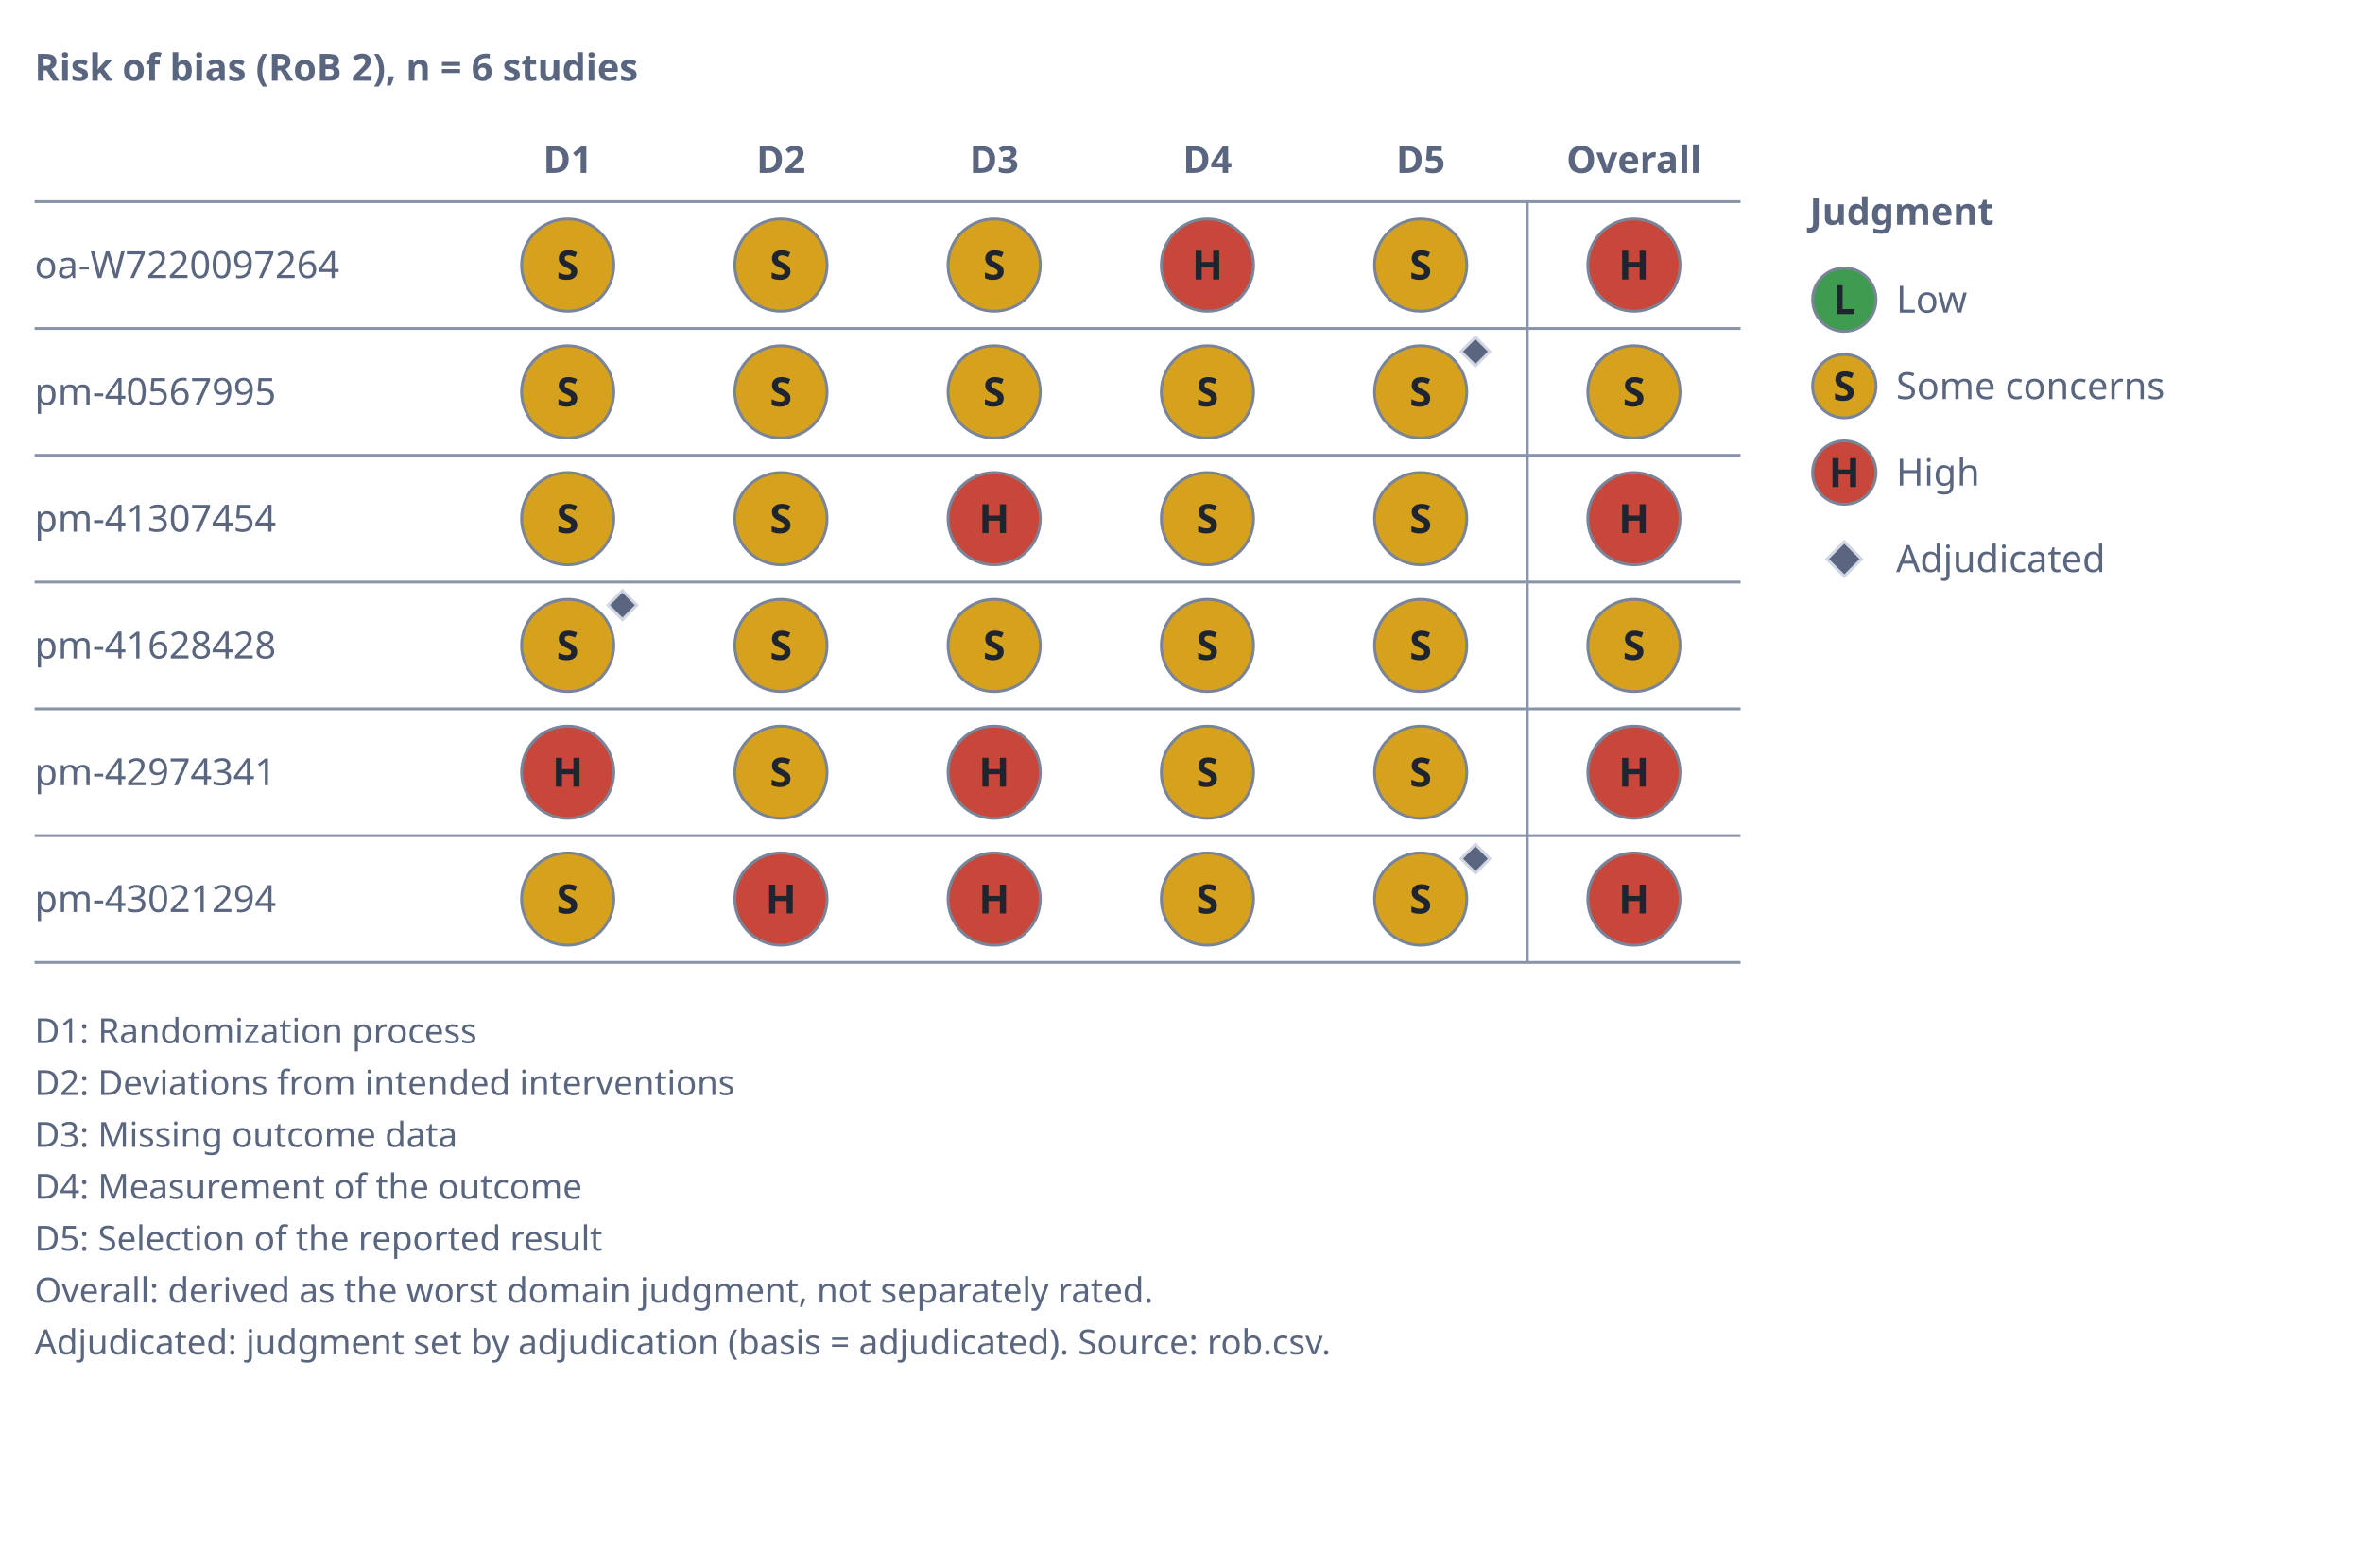
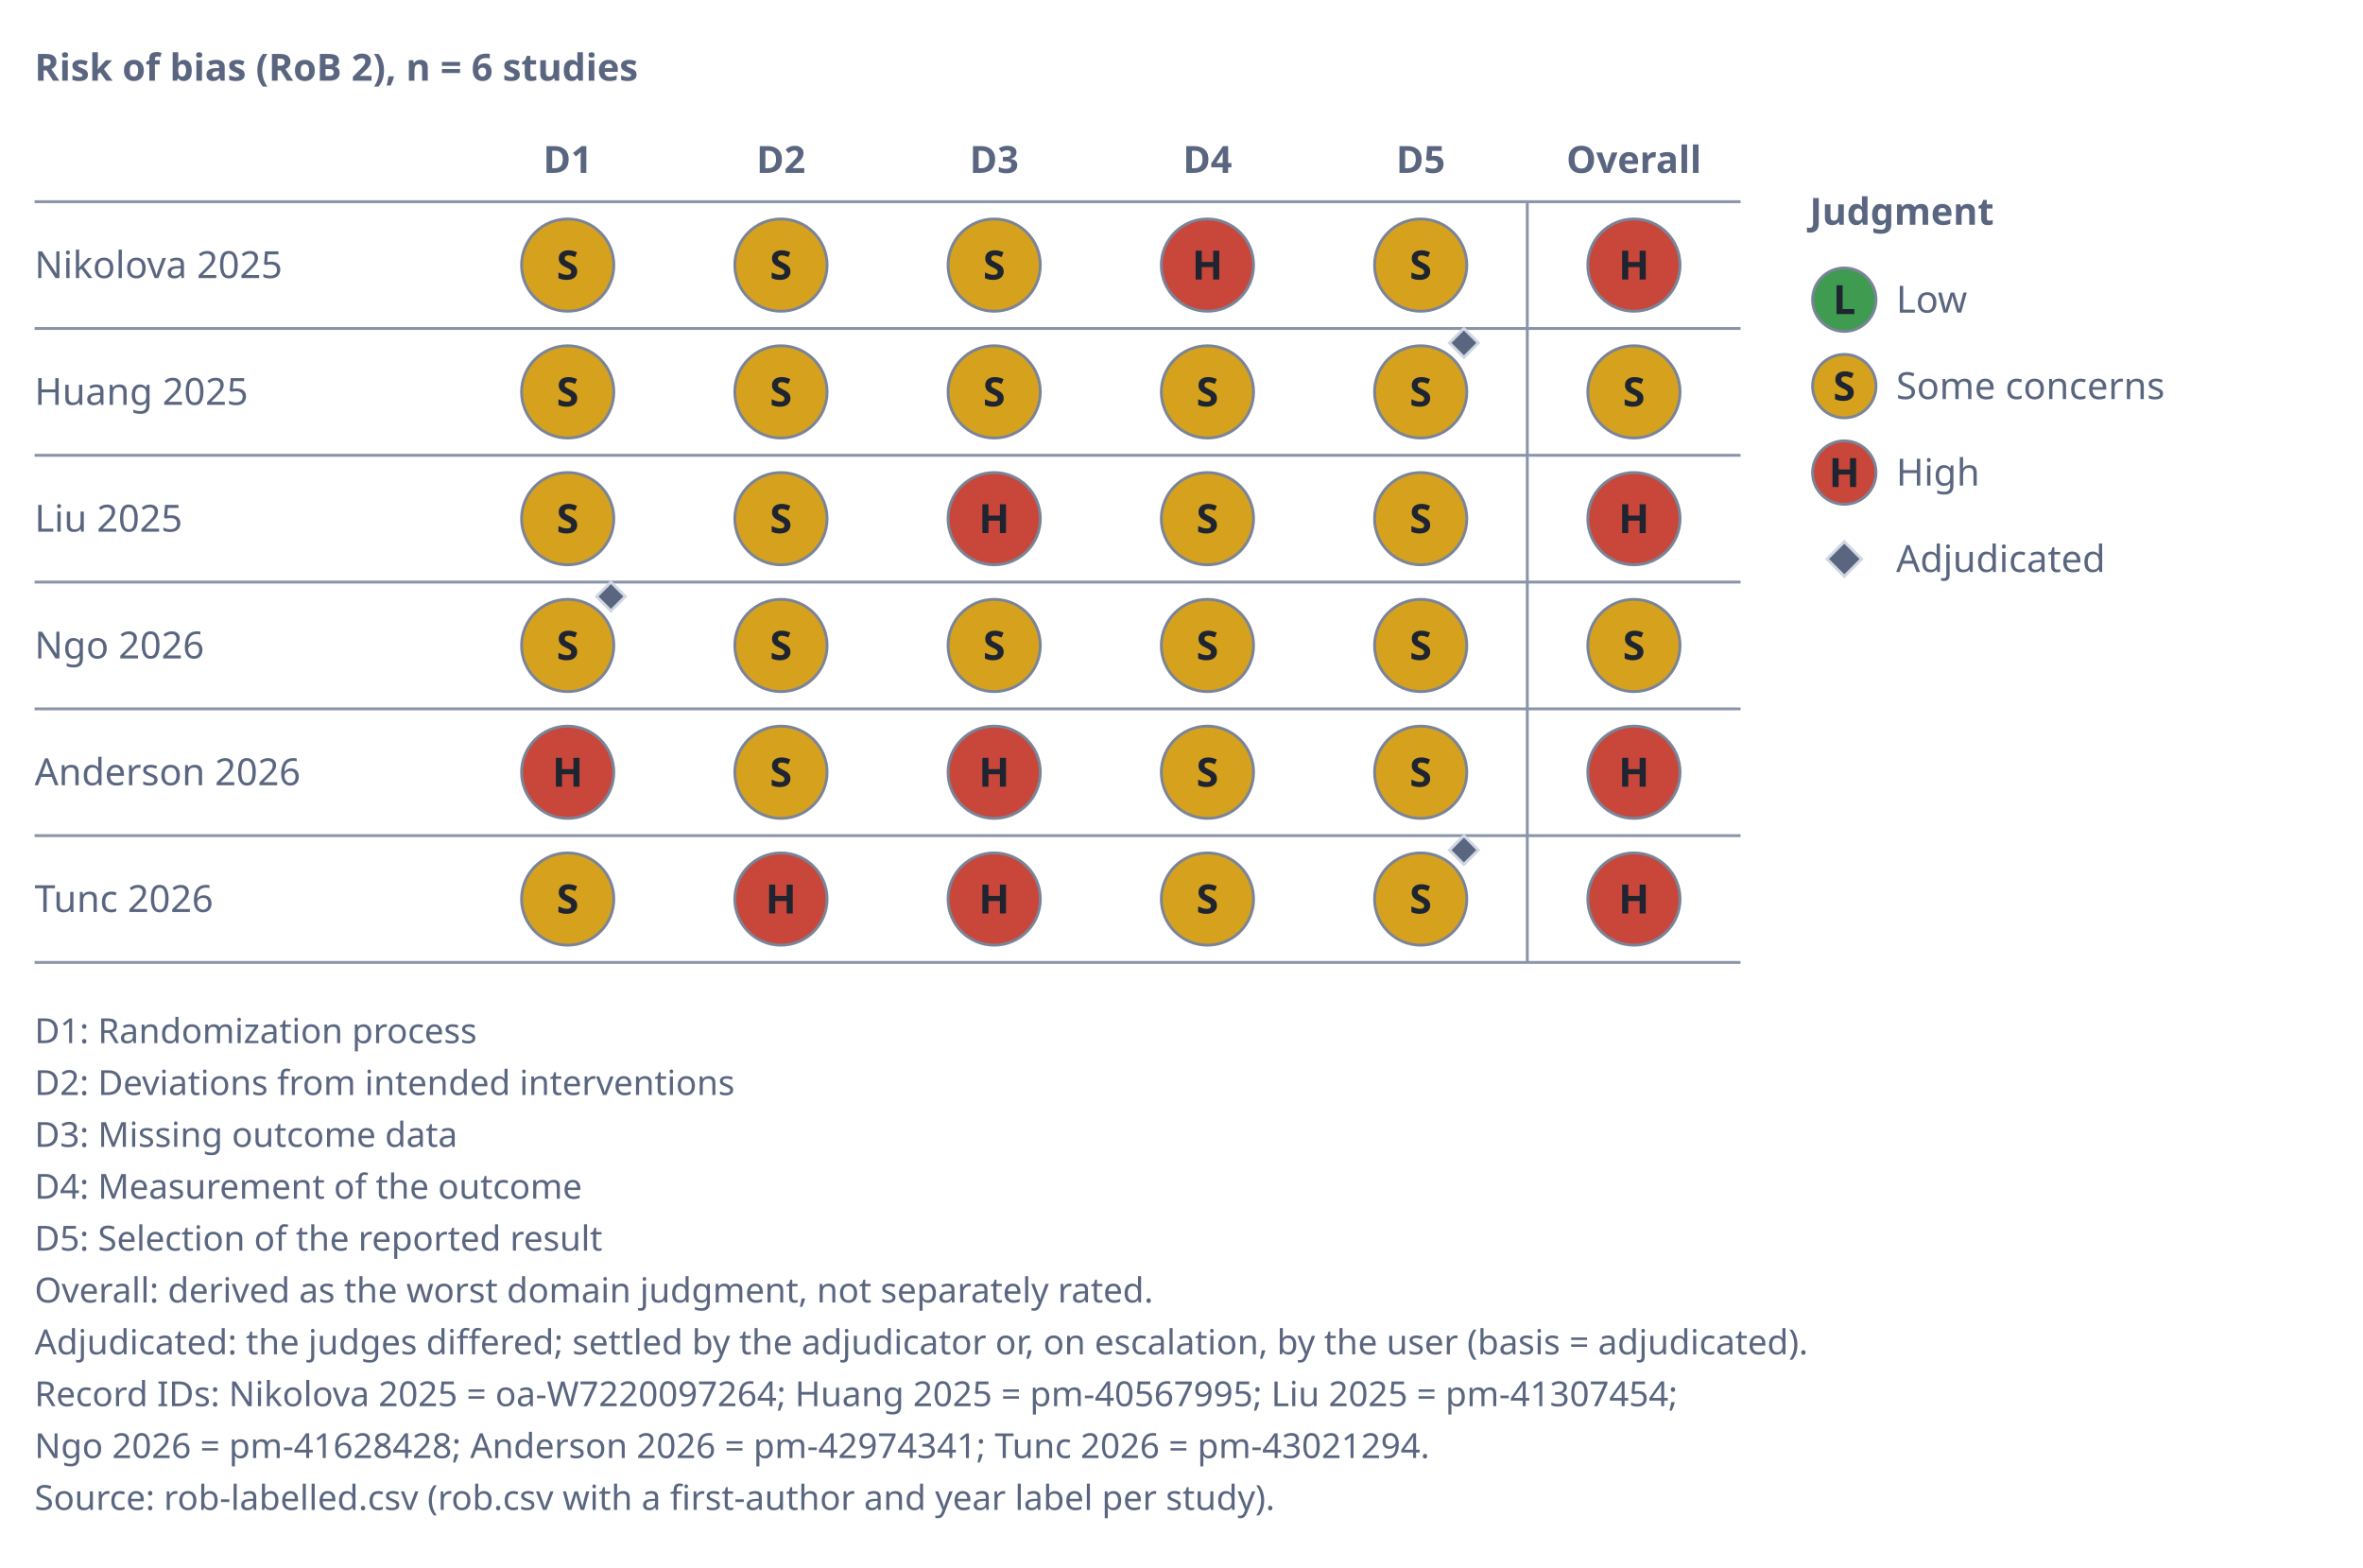
<svg xmlns="http://www.w3.org/2000/svg" viewBox="0 0 820 544" role="img" aria-labelledby="figTitle figDesc">
  <style>
.label { font: 13px system-ui, sans-serif; fill: #5a6680; }
.head { font: bold 13px system-ui, sans-serif; fill: #5a6680; }
.small { font: 12px system-ui, sans-serif; fill: #5a6680; }
.let { font: bold 14px system-ui, sans-serif; fill: #1e2430; }
.grid { stroke: #8a94a8; stroke-width: 1; fill: none; }
.adj { fill: #5a6680; stroke: #d0d6e2; stroke-width: 1; }
@media (prefers-color-scheme: dark) { .label, .head, .small { fill: #a9b6d0; } .grid { stroke: #6c7890; } }
</style>
  <text class="head" x="12" y="28">Risk of bias (RoB 2), n = 6 studies</text>
  <text class="head" x="197.0" y="60" text-anchor="middle">D1</text>
  <text class="head" x="271.0" y="60" text-anchor="middle">D2</text>
  <text class="head" x="345.0" y="60" text-anchor="middle">D3</text>
  <text class="head" x="419.0" y="60" text-anchor="middle">D4</text>
  <text class="head" x="493.0" y="60" text-anchor="middle">D5</text>
  <text class="head" x="567.0" y="60" text-anchor="middle">Overall</text>
  <line class="grid" x1="530" y1="70" x2="530" y2="334" />
-   <text class="label" x="12" y="96.5">oa-W7220097264</text>
+   <text class="label" x="12" y="96.5">Nikolova 2025</text>
  <line class="grid" x1="12" y1="70" x2="604" y2="70" />
  <circle cx="197.0" cy="92.0" r="16" fill="#d6a21e" stroke="#7a8498" stroke-width="1" />
  <text class="let" x="197.0" y="97.0" text-anchor="middle">S</text>
  <circle cx="271.0" cy="92.0" r="16" fill="#d6a21e" stroke="#7a8498" stroke-width="1" />
  <text class="let" x="271.0" y="97.0" text-anchor="middle">S</text>
  <circle cx="345.0" cy="92.0" r="16" fill="#d6a21e" stroke="#7a8498" stroke-width="1" />
  <text class="let" x="345.0" y="97.0" text-anchor="middle">S</text>
  <circle cx="419.0" cy="92.0" r="16" fill="#c8463a" stroke="#7a8498" stroke-width="1" />
  <text class="let" x="419.0" y="97.0" text-anchor="middle">H</text>
  <circle cx="493.0" cy="92.0" r="16" fill="#d6a21e" stroke="#7a8498" stroke-width="1" />
  <text class="let" x="493.0" y="97.0" text-anchor="middle">S</text>
  <circle cx="567.0" cy="92.0" r="16" fill="#c8463a" stroke="#7a8498" stroke-width="1" />
  <text class="let" x="567.0" y="97.0" text-anchor="middle">H</text>
-   <text class="label" x="12" y="140.5">pm-40567995</text>
+   <text class="label" x="12" y="140.5">Huang 2025</text>
  <line class="grid" x1="12" y1="114" x2="604" y2="114" />
  <circle cx="197.0" cy="136.0" r="16" fill="#d6a21e" stroke="#7a8498" stroke-width="1" />
  <text class="let" x="197.0" y="141.0" text-anchor="middle">S</text>
  <circle cx="271.0" cy="136.0" r="16" fill="#d6a21e" stroke="#7a8498" stroke-width="1" />
  <text class="let" x="271.0" y="141.0" text-anchor="middle">S</text>
  <circle cx="345.0" cy="136.0" r="16" fill="#d6a21e" stroke="#7a8498" stroke-width="1" />
  <text class="let" x="345.0" y="141.0" text-anchor="middle">S</text>
  <circle cx="419.0" cy="136.0" r="16" fill="#d6a21e" stroke="#7a8498" stroke-width="1" />
  <text class="let" x="419.0" y="141.0" text-anchor="middle">S</text>
  <circle cx="493.0" cy="136.0" r="16" fill="#d6a21e" stroke="#7a8498" stroke-width="1" />
  <text class="let" x="493.0" y="141.0" text-anchor="middle">S</text>
-   <path class="adj" d="M512.0 117.0 L517.0 122.0 L512.0 127.0 L507.0 122.0 Z" />
+   <path class="adj" d="M508.0 114 L513.0 119 L508.0 124 L503.0 119 Z" />
  <circle cx="567.0" cy="136.0" r="16" fill="#d6a21e" stroke="#7a8498" stroke-width="1" />
  <text class="let" x="567.0" y="141.0" text-anchor="middle">S</text>
-   <text class="label" x="12" y="184.5">pm-41307454</text>
+   <text class="label" x="12" y="184.5">Liu 2025</text>
  <line class="grid" x1="12" y1="158" x2="604" y2="158" />
  <circle cx="197.0" cy="180.0" r="16" fill="#d6a21e" stroke="#7a8498" stroke-width="1" />
  <text class="let" x="197.0" y="185.0" text-anchor="middle">S</text>
  <circle cx="271.0" cy="180.0" r="16" fill="#d6a21e" stroke="#7a8498" stroke-width="1" />
  <text class="let" x="271.0" y="185.0" text-anchor="middle">S</text>
  <circle cx="345.0" cy="180.0" r="16" fill="#c8463a" stroke="#7a8498" stroke-width="1" />
  <text class="let" x="345.0" y="185.0" text-anchor="middle">H</text>
  <circle cx="419.0" cy="180.0" r="16" fill="#d6a21e" stroke="#7a8498" stroke-width="1" />
  <text class="let" x="419.0" y="185.0" text-anchor="middle">S</text>
  <circle cx="493.0" cy="180.0" r="16" fill="#d6a21e" stroke="#7a8498" stroke-width="1" />
  <text class="let" x="493.0" y="185.0" text-anchor="middle">S</text>
  <circle cx="567.0" cy="180.0" r="16" fill="#c8463a" stroke="#7a8498" stroke-width="1" />
  <text class="let" x="567.0" y="185.0" text-anchor="middle">H</text>
-   <text class="label" x="12" y="228.5">pm-41628428</text>
+   <text class="label" x="12" y="228.5">Ngo 2026</text>
  <line class="grid" x1="12" y1="202" x2="604" y2="202" />
  <circle cx="197.0" cy="224.0" r="16" fill="#d6a21e" stroke="#7a8498" stroke-width="1" />
  <text class="let" x="197.0" y="229.0" text-anchor="middle">S</text>
-   <path class="adj" d="M216.0 205.0 L221.0 210.0 L216.0 215.0 L211.0 210.0 Z" />
+   <path class="adj" d="M212.0 202 L217.0 207 L212.0 212 L207.0 207 Z" />
  <circle cx="271.0" cy="224.0" r="16" fill="#d6a21e" stroke="#7a8498" stroke-width="1" />
  <text class="let" x="271.0" y="229.0" text-anchor="middle">S</text>
  <circle cx="345.0" cy="224.0" r="16" fill="#d6a21e" stroke="#7a8498" stroke-width="1" />
  <text class="let" x="345.0" y="229.0" text-anchor="middle">S</text>
  <circle cx="419.0" cy="224.0" r="16" fill="#d6a21e" stroke="#7a8498" stroke-width="1" />
  <text class="let" x="419.0" y="229.0" text-anchor="middle">S</text>
  <circle cx="493.0" cy="224.0" r="16" fill="#d6a21e" stroke="#7a8498" stroke-width="1" />
  <text class="let" x="493.0" y="229.0" text-anchor="middle">S</text>
  <circle cx="567.0" cy="224.0" r="16" fill="#d6a21e" stroke="#7a8498" stroke-width="1" />
  <text class="let" x="567.0" y="229.0" text-anchor="middle">S</text>
-   <text class="label" x="12" y="272.5">pm-42974341</text>
+   <text class="label" x="12" y="272.5">Anderson 2026</text>
  <line class="grid" x1="12" y1="246" x2="604" y2="246" />
  <circle cx="197.0" cy="268.0" r="16" fill="#c8463a" stroke="#7a8498" stroke-width="1" />
  <text class="let" x="197.0" y="273.0" text-anchor="middle">H</text>
  <circle cx="271.0" cy="268.0" r="16" fill="#d6a21e" stroke="#7a8498" stroke-width="1" />
  <text class="let" x="271.0" y="273.0" text-anchor="middle">S</text>
  <circle cx="345.0" cy="268.0" r="16" fill="#c8463a" stroke="#7a8498" stroke-width="1" />
  <text class="let" x="345.0" y="273.0" text-anchor="middle">H</text>
  <circle cx="419.0" cy="268.0" r="16" fill="#d6a21e" stroke="#7a8498" stroke-width="1" />
  <text class="let" x="419.0" y="273.0" text-anchor="middle">S</text>
  <circle cx="493.0" cy="268.0" r="16" fill="#d6a21e" stroke="#7a8498" stroke-width="1" />
  <text class="let" x="493.0" y="273.0" text-anchor="middle">S</text>
  <circle cx="567.0" cy="268.0" r="16" fill="#c8463a" stroke="#7a8498" stroke-width="1" />
  <text class="let" x="567.0" y="273.0" text-anchor="middle">H</text>
-   <text class="label" x="12" y="316.5">pm-43021294</text>
+   <text class="label" x="12" y="316.5">Tunc 2026</text>
  <line class="grid" x1="12" y1="290" x2="604" y2="290" />
  <circle cx="197.0" cy="312.0" r="16" fill="#d6a21e" stroke="#7a8498" stroke-width="1" />
  <text class="let" x="197.0" y="317.0" text-anchor="middle">S</text>
  <circle cx="271.0" cy="312.0" r="16" fill="#c8463a" stroke="#7a8498" stroke-width="1" />
  <text class="let" x="271.0" y="317.0" text-anchor="middle">H</text>
  <circle cx="345.0" cy="312.0" r="16" fill="#c8463a" stroke="#7a8498" stroke-width="1" />
  <text class="let" x="345.0" y="317.0" text-anchor="middle">H</text>
  <circle cx="419.0" cy="312.0" r="16" fill="#d6a21e" stroke="#7a8498" stroke-width="1" />
  <text class="let" x="419.0" y="317.0" text-anchor="middle">S</text>
  <circle cx="493.0" cy="312.0" r="16" fill="#d6a21e" stroke="#7a8498" stroke-width="1" />
  <text class="let" x="493.0" y="317.0" text-anchor="middle">S</text>
-   <path class="adj" d="M512.0 293.0 L517.0 298.0 L512.0 303.0 L507.0 298.0 Z" />
+   <path class="adj" d="M508.0 290 L513.0 295 L508.0 300 L503.0 295 Z" />
  <circle cx="567.0" cy="312.0" r="16" fill="#c8463a" stroke="#7a8498" stroke-width="1" />
  <text class="let" x="567.0" y="317.0" text-anchor="middle">H</text>
  <line class="grid" x1="12" y1="334" x2="604" y2="334" />
  <text class="head" x="628" y="78">Judgment</text>
  <circle cx="640" cy="104" r="11" fill="#3f9b4f" stroke="#7a8498" stroke-width="1" />
  <text class="let" x="640" y="109" text-anchor="middle">L</text>
  <text class="label" x="658" y="108.5">Low</text>
  <circle cx="640" cy="134" r="11" fill="#d6a21e" stroke="#7a8498" stroke-width="1" />
  <text class="let" x="640" y="139" text-anchor="middle">S</text>
  <text class="label" x="658" y="138.5">Some concerns</text>
  <circle cx="640" cy="164" r="11" fill="#c8463a" stroke="#7a8498" stroke-width="1" />
  <text class="let" x="640" y="169" text-anchor="middle">H</text>
  <text class="label" x="658" y="168.5">High</text>
  <path class="adj" d="M640 188 L646 194 L640 200 L634 194 Z" />
  <text class="label" x="658" y="198.5">Adjudicated</text>
  <text class="small" x="12" y="362">D1: Randomization process</text>
  <text class="small" x="12" y="380">D2: Deviations from intended interventions</text>
  <text class="small" x="12" y="398">D3: Missing outcome data</text>
  <text class="small" x="12" y="416">D4: Measurement of the outcome</text>
  <text class="small" x="12" y="434">D5: Selection of the reported result</text>
  <text class="small" x="12" y="452">Overall: derived as the worst domain judgment, not separately rated.</text>
-   <text class="small" x="12" y="470">Adjudicated: judgment set by adjudication (basis = adjudicated). Source: rob.csv.</text>
+   <text class="small" x="12" y="470">Adjudicated: the judges differed; settled by the adjudicator or, on escalation, by the user (basis = adjudicated).</text>
+   <text class="small" x="12" y="488">Record IDs: Nikolova 2025 = oa-W7220097264; Huang 2025 = pm-40567995; Liu 2025 = pm-41307454;</text>
+   <text class="small" x="12" y="506">Ngo 2026 = pm-41628428; Anderson 2026 = pm-42974341; Tunc 2026 = pm-43021294.</text>
+   <text class="small" x="12" y="524">Source: rob-labelled.csv (rob.csv with a first-author and year label per study).</text>
</svg>
